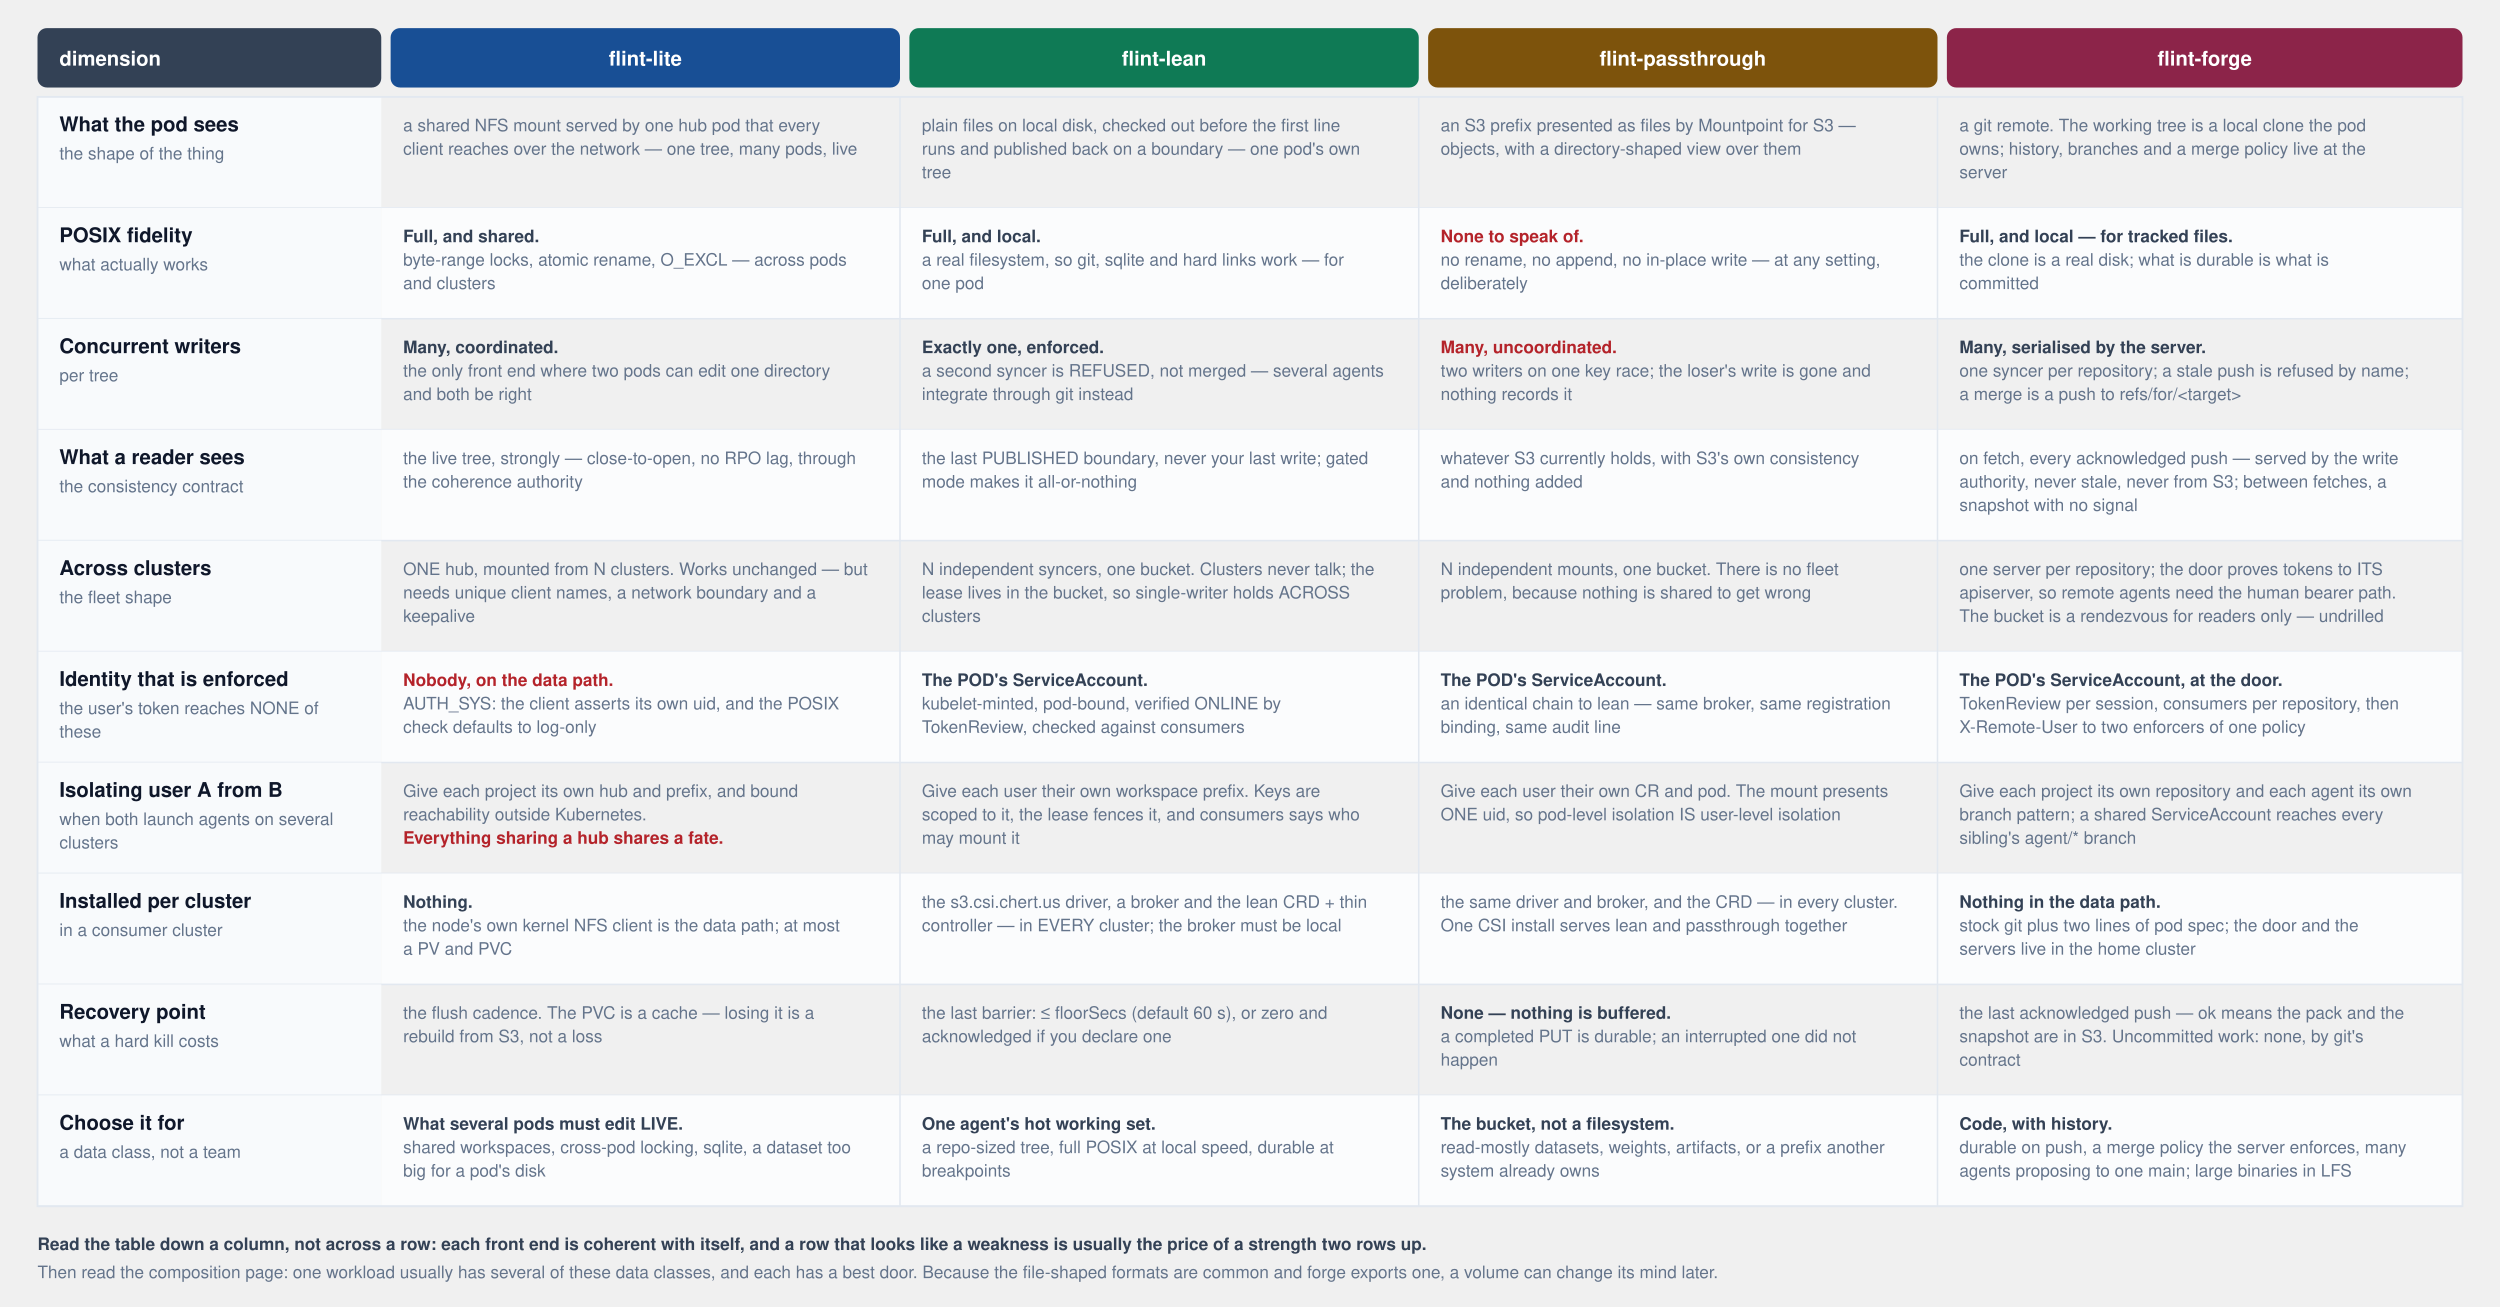
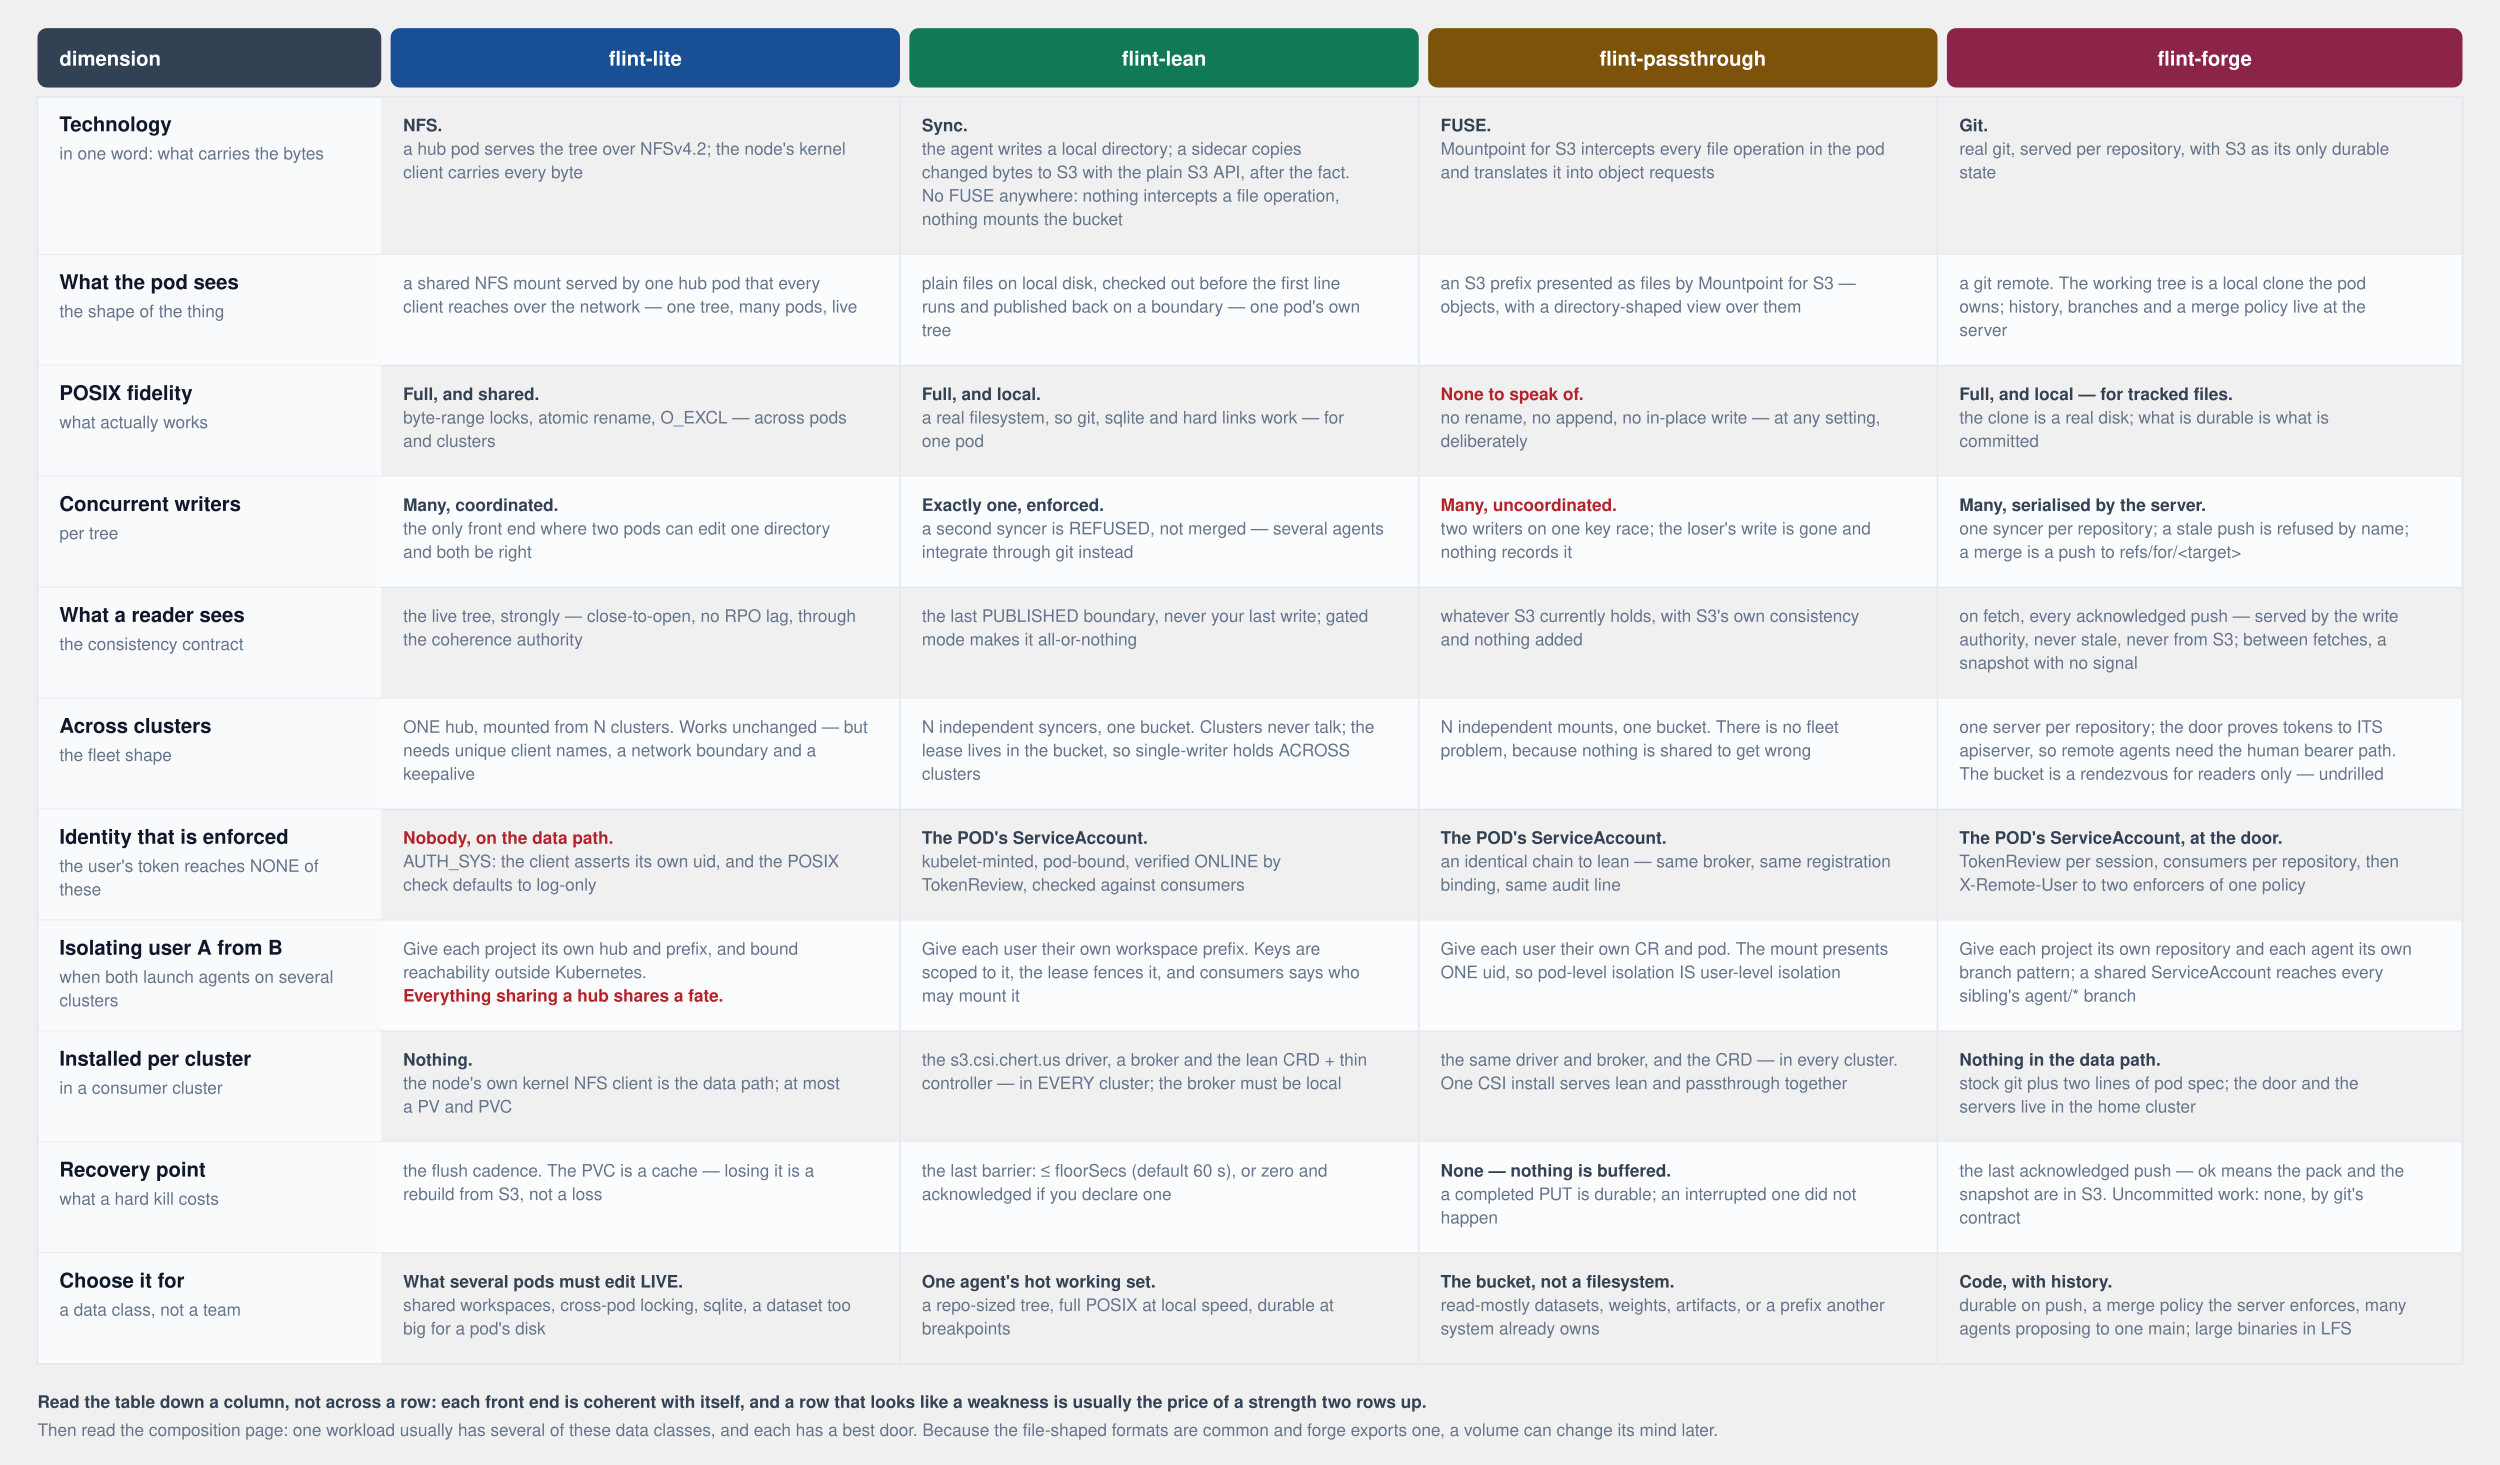
- <svg xmlns="http://www.w3.org/2000/svg" viewBox="0 0 1600 836" role="img" aria-label="A ten-row comparison of flint-lite, flint-lean, flint-passthrough and flint-forge across what the pod sees, POSIX fidelity, concurrent writers, reader consistency, multi-cluster shape, enforced identity, user isolation, per-cluster install, recovery point, and the data class each is for.">
+ <svg xmlns="http://www.w3.org/2000/svg" viewBox="0 0 1600 937" role="img" aria-label="An eleven-row comparison of flint-lite, flint-lean, flint-passthrough and flint-forge across the technology that carries the bytes, what the pod sees, POSIX fidelity, concurrent writers, reader consistency, multi-cluster shape, enforced identity, user isolation, per-cluster install, recovery point, and the data class each is for.">
  <style>
  text{font-family:"Helvetica Neue",Helvetica,Arial,sans-serif;fill:#0f172a}
  .t1{font-size:17.0px;font-weight:600}
  .t2{font-size:13.0px;font-weight:600}
  .t3{font-size:12.0px}
  .t3b{font-size:12.0px;font-weight:600;fill:#334155}
  .t4{font-size:11.0px;fill:#64748b}
  .t4b{font-size:11.0px;font-weight:600;fill:#334155}
  .mono{font-family:Menlo,"SF Mono",Consolas,monospace;font-size:10.5px;fill:#334155}
  .mute{fill:#64748b}
  .cap{font-size:9.5px;font-weight:600;letter-spacing:.1em;fill:#64748b}
  .num{font-size:11.0px;font-weight:600;fill:#ffffff}
  .on{font-size:13.0px;font-weight:600;fill:#ffffff}
  .onsub{font-size:11.0px;fill:#ffffff;opacity:.85}
  .c-red{fill:#b4232a}
  .c-lite{fill:#184f95} .c-lean{fill:#0f7a55} .c-pass{fill:#7d530c} .c-forge{fill:#8c2449}
  .f-lite{fill:#184f95} .f-lean{fill:#1baf7a} .f-pass{fill:#a06b12} .f-forge{fill:#b03060}
  .f-red{fill:#b4232a} .f-ink{fill:#334155}
  .b-lite{fill:#eef3fa;stroke:#184f95;stroke-width:1.4} .b-lean{fill:#ecf8f2;stroke:#1baf7a;stroke-width:1.4} .b-pass{fill:#faf3e6;stroke:#a06b12;stroke-width:1.4} .b-forge{fill:#faedf2;stroke:#b03060;stroke-width:1.4}
  .hd-lite{fill:#184f95} .hd-lean{fill:#0f7a55} .hd-pass{fill:#7d530c} .hd-forge{fill:#8c2449}
  .hd-lbl{fill:#334155}
  .l-lite{stroke:#184f95;stroke-width:2.2;fill:none} .l-lean{stroke:#1baf7a;stroke-width:2.2;fill:none} .l-pass{stroke:#a06b12;stroke-width:2.2;fill:none} .l-forge{stroke:#b03060;stroke-width:2.2;fill:none}
  .l-ctl{stroke:#94a3b8;stroke-width:1.6;fill:none}
  .l-ink{stroke:#334155;stroke-width:2.2;fill:none}
  .l-red{stroke:#b4232a;stroke-width:2.2;fill:none}
  .bx{fill:#ffffff;stroke:#e2e8f0;stroke-width:1.4}
  .panel{fill:#f8fafc;stroke:#e2e8f0;stroke-width:1.4}
  .s3{fill:#f1f5f9;stroke:#64748b;stroke-width:1.6}
  .grp{fill:none;stroke:#94a3b8;stroke-width:1.3;stroke-dasharray:7 5}
  .hair{stroke:#e2e8f0;stroke-width:1}
  .lbl{fill:#f8fafc} .rowb{fill:#fbfcfd}
  .frame{fill:none;stroke:#e2e8f0;stroke-width:1.2}
  .halo{fill:#ffffff}
  .chip{fill:#f8fafc;stroke:#e2e8f0;stroke-width:1}
  .chip-red{fill:#b4232a}
  .chip-lite{fill:#184f95} .chip-lean{fill:#0f7a55} .chip-pass{fill:#7d530c} .chip-forge{fill:#8c2449}
  .chip .cap{fill:#334155}
  /* On a filled shape. Last on purpose: a class beats a presentation
     attribute, so this must win over .t4/.cap/.mono. */
  .on,.num,.onsub{fill:#ffffff}
  .cap.on{fill:#ffffff}
</style>
  <defs>
    <marker id="a-lite" viewBox="0 0 10 10" refX="9" refY="5" markerWidth="7" markerHeight="7" orient="auto-start-reverse">
      <path d="M0,0 L10,5 L0,10 z" fill="#184f95" />
    </marker>
    <marker id="a-lean" viewBox="0 0 10 10" refX="9" refY="5" markerWidth="7" markerHeight="7" orient="auto-start-reverse">
      <path d="M0,0 L10,5 L0,10 z" fill="#1baf7a" />
    </marker>
    <marker id="a-pass" viewBox="0 0 10 10" refX="9" refY="5" markerWidth="7" markerHeight="7" orient="auto-start-reverse">
      <path d="M0,0 L10,5 L0,10 z" fill="#a06b12" />
    </marker>
    <marker id="a-forge" viewBox="0 0 10 10" refX="9" refY="5" markerWidth="7" markerHeight="7" orient="auto-start-reverse">
      <path d="M0,0 L10,5 L0,10 z" fill="#b03060" />
    </marker>
    <marker id="a-ctl" viewBox="0 0 10 10" refX="9" refY="5" markerWidth="7" markerHeight="7" orient="auto-start-reverse">
      <path d="M0,0 L10,5 L0,10 z" fill="#94a3b8" />
    </marker>
    <marker id="a-ink" viewBox="0 0 10 10" refX="9" refY="5" markerWidth="7" markerHeight="7" orient="auto-start-reverse">
      <path d="M0,0 L10,5 L0,10 z" fill="#334155" />
    </marker>
    <marker id="a-red" viewBox="0 0 10 10" refX="9" refY="5" markerWidth="7" markerHeight="7" orient="auto-start-reverse">
      <path d="M0,0 L10,5 L0,10 z" fill="#b4232a" />
    </marker>
  </defs>
  <rect x="24" y="18" width="220" height="38" rx="6" class="hd-lbl" />
  <text class="on" x="38" y="42">dimension</text>
  <rect x="250" y="18" width="326" height="38" rx="6" class="hd-lite" />
  <text class="on" x="413" y="42" style="text-anchor:middle">flint-lite</text>
  <rect x="582" y="18" width="326" height="38" rx="6" class="hd-lean" />
  <text class="on" x="745" y="42" style="text-anchor:middle">flint-lean</text>
  <rect x="914" y="18" width="326" height="38" rx="6" class="hd-pass" />
  <text class="on" x="1077" y="42" style="text-anchor:middle">flint-passthrough</text>
  <rect x="1246" y="18" width="330" height="38" rx="6" class="hd-forge" />
  <text class="on" x="1411" y="42" style="text-anchor:middle">flint-forge</text>
-   <rect x="24" y="62" width="220" height="71" rx="0" class="lbl" />
-   <text class="t2" x="38" y="84">What the pod sees</text>
-   <text class="t4" x="38" y="102">the shape of the thing</text>
-   <text class="t4" x="258" y="84">a shared NFS mount served by one hub pod that every</text>
-   <text class="t4" x="258" y="99">client reaches over the network — one tree, many pods, live</text>
-   <text class="t4" x="590" y="84">plain files on local disk, checked out before the first line</text>
-   <text class="t4" x="590" y="99">runs and published back on a boundary — one pod's own</text>
-   <text class="t4" x="590" y="114">tree</text>
-   <text class="t4" x="922" y="84">an S3 prefix presented as files by Mountpoint for S3 —</text>
-   <text class="t4" x="922" y="99">objects, with a directory-shaped view over them</text>
-   <text class="t4" x="1254" y="84">a git remote. The working tree is a local clone the pod</text>
-   <text class="t4" x="1254" y="99">owns; history, branches and a merge policy live at the</text>
-   <text class="t4" x="1254" y="114">server</text>
-   <line class="hair" x1="24" y1="133" x2="1576" y2="133" />
-   <rect x="24" y="133" width="220" height="71" rx="0" class="lbl" />
-   <rect x="244" y="133" width="1332" height="71" rx="0" class="rowb" />
-   <text class="t2" x="38" y="155">POSIX fidelity</text>
-   <text class="t4" x="38" y="173">what actually works</text>
-   <text class="t4b" x="258" y="155">Full, and shared.</text>
-   <text class="t4" x="258" y="170">byte-range locks, atomic rename, O_EXCL — across pods</text>
-   <text class="t4" x="258" y="185">and clusters</text>
-   <text class="t4b" x="590" y="155">Full, and local.</text>
-   <text class="t4" x="590" y="170">a real filesystem, so git, sqlite and hard links work — for</text>
-   <text class="t4" x="590" y="185">one pod</text>
-   <text class="t4b c-red" x="922" y="155">None to speak of.</text>
-   <text class="t4" x="922" y="170">no rename, no append, no in-place write — at any setting,</text>
-   <text class="t4" x="922" y="185">deliberately</text>
-   <text class="t4b" x="1254" y="155">Full, and local — for tracked files.</text>
-   <text class="t4" x="1254" y="170">the clone is a real disk; what is durable is what is</text>
-   <text class="t4" x="1254" y="185">committed</text>
-   <line class="hair" x1="24" y1="204" x2="1576" y2="204" />
-   <rect x="24" y="204" width="220" height="71" rx="0" class="lbl" />
-   <text class="t2" x="38" y="226">Concurrent writers</text>
-   <text class="t4" x="38" y="244">per tree</text>
-   <text class="t4b" x="258" y="226">Many, coordinated.</text>
-   <text class="t4" x="258" y="241">the only front end where two pods can edit one directory</text>
-   <text class="t4" x="258" y="256">and both be right</text>
-   <text class="t4b" x="590" y="226">Exactly one, enforced.</text>
-   <text class="t4" x="590" y="241">a second syncer is REFUSED, not merged — several agents</text>
-   <text class="t4" x="590" y="256">integrate through git instead</text>
-   <text class="t4b c-red" x="922" y="226">Many, uncoordinated.</text>
-   <text class="t4" x="922" y="241">two writers on one key race; the loser's write is gone and</text>
-   <text class="t4" x="922" y="256">nothing records it</text>
-   <text class="t4b" x="1254" y="226">Many, serialised by the server.</text>
-   <text class="t4" x="1254" y="241">one syncer per repository; a stale push is refused by name;</text>
-   <text class="t4" x="1254" y="256">a merge is a push to refs/for/&lt;target&gt;</text>
-   <line class="hair" x1="24" y1="275" x2="1576" y2="275" />
-   <rect x="24" y="275" width="220" height="71" rx="0" class="lbl" />
-   <rect x="244" y="275" width="1332" height="71" rx="0" class="rowb" />
-   <text class="t2" x="38" y="297">What a reader sees</text>
-   <text class="t4" x="38" y="315">the consistency contract</text>
-   <text class="t4" x="258" y="297">the live tree, strongly — close-to-open, no RPO lag, through</text>
-   <text class="t4" x="258" y="312">the coherence authority</text>
-   <text class="t4" x="590" y="297">the last PUBLISHED boundary, never your last write; gated</text>
-   <text class="t4" x="590" y="312">mode makes it all-or-nothing</text>
-   <text class="t4" x="922" y="297">whatever S3 currently holds, with S3's own consistency</text>
-   <text class="t4" x="922" y="312">and nothing added</text>
-   <text class="t4" x="1254" y="297">on fetch, every acknowledged push — served by the write</text>
-   <text class="t4" x="1254" y="312">authority, never stale, never from S3; between fetches, a</text>
-   <text class="t4" x="1254" y="327">snapshot with no signal</text>
-   <line class="hair" x1="24" y1="346" x2="1576" y2="346" />
-   <rect x="24" y="346" width="220" height="71" rx="0" class="lbl" />
-   <text class="t2" x="38" y="368">Across clusters</text>
-   <text class="t4" x="38" y="386">the fleet shape</text>
-   <text class="t4" x="258" y="368">ONE hub, mounted from N clusters. Works unchanged — but</text>
-   <text class="t4" x="258" y="383">needs unique client names, a network boundary and a</text>
-   <text class="t4" x="258" y="398">keepalive</text>
-   <text class="t4" x="590" y="368">N independent syncers, one bucket. Clusters never talk; the</text>
-   <text class="t4" x="590" y="383">lease lives in the bucket, so single-writer holds ACROSS</text>
-   <text class="t4" x="590" y="398">clusters</text>
-   <text class="t4" x="922" y="368">N independent mounts, one bucket. There is no fleet</text>
-   <text class="t4" x="922" y="383">problem, because nothing is shared to get wrong</text>
-   <text class="t4" x="1254" y="368">one server per repository; the door proves tokens to ITS</text>
-   <text class="t4" x="1254" y="383">apiserver, so remote agents need the human bearer path.</text>
-   <text class="t4" x="1254" y="398">The bucket is a rendezvous for readers only — undrilled</text>
-   <line class="hair" x1="24" y1="417" x2="1576" y2="417" />
-   <rect x="24" y="417" width="220" height="71" rx="0" class="lbl" />
-   <rect x="244" y="417" width="1332" height="71" rx="0" class="rowb" />
-   <text class="t2" x="38" y="439">Identity that is enforced</text>
-   <text class="t4" x="38" y="457">the user's token reaches NONE of</text>
-   <text class="t4" x="38" y="472">these</text>
-   <text class="t4b c-red" x="258" y="439">Nobody, on the data path.</text>
-   <text class="t4" x="258" y="454">AUTH_SYS: the client asserts its own uid, and the POSIX</text>
-   <text class="t4" x="258" y="469">check defaults to log-only</text>
-   <text class="t4b" x="590" y="439">The POD's ServiceAccount.</text>
-   <text class="t4" x="590" y="454">kubelet-minted, pod-bound, verified ONLINE by</text>
-   <text class="t4" x="590" y="469">TokenReview, checked against consumers</text>
-   <text class="t4b" x="922" y="439">The POD's ServiceAccount.</text>
-   <text class="t4" x="922" y="454">an identical chain to lean — same broker, same registration</text>
-   <text class="t4" x="922" y="469">binding, same audit line</text>
-   <text class="t4b" x="1254" y="439">The POD's ServiceAccount, at the door.</text>
-   <text class="t4" x="1254" y="454">TokenReview per session, consumers per repository, then</text>
-   <text class="t4" x="1254" y="469">X-Remote-User to two enforcers of one policy</text>
-   <line class="hair" x1="24" y1="488" x2="1576" y2="488" />
-   <rect x="24" y="488" width="220" height="71" rx="0" class="lbl" />
-   <text class="t2" x="38" y="510">Isolating user A from B</text>
-   <text class="t4" x="38" y="528">when both launch agents on several</text>
-   <text class="t4" x="38" y="543">clusters</text>
-   <text class="t4" x="258" y="510">Give each project its own hub and prefix, and bound</text>
-   <text class="t4" x="258" y="525">reachability outside Kubernetes.</text>
-   <text class="t4b c-red" x="258" y="540">Everything sharing a hub shares a fate.</text>
-   <text class="t4" x="590" y="510">Give each user their own workspace prefix. Keys are</text>
-   <text class="t4" x="590" y="525">scoped to it, the lease fences it, and consumers says who</text>
-   <text class="t4" x="590" y="540">may mount it</text>
-   <text class="t4" x="922" y="510">Give each user their own CR and pod. The mount presents</text>
-   <text class="t4" x="922" y="525">ONE uid, so pod-level isolation IS user-level isolation</text>
-   <text class="t4" x="1254" y="510">Give each project its own repository and each agent its own</text>
-   <text class="t4" x="1254" y="525">branch pattern; a shared ServiceAccount reaches every</text>
-   <text class="t4" x="1254" y="540">sibling's agent/* branch</text>
-   <line class="hair" x1="24" y1="559" x2="1576" y2="559" />
-   <rect x="24" y="559" width="220" height="71" rx="0" class="lbl" />
-   <rect x="244" y="559" width="1332" height="71" rx="0" class="rowb" />
-   <text class="t2" x="38" y="581">Installed per cluster</text>
-   <text class="t4" x="38" y="599">in a consumer cluster</text>
-   <text class="t4b" x="258" y="581">Nothing.</text>
-   <text class="t4" x="258" y="596">the node's own kernel NFS client is the data path; at most</text>
-   <text class="t4" x="258" y="611">a PV and PVC</text>
-   <text class="t4" x="590" y="581">the s3.csi.chert.us driver, a broker and the lean CRD + thin</text>
-   <text class="t4" x="590" y="596">controller — in EVERY cluster; the broker must be local</text>
-   <text class="t4" x="922" y="581">the same driver and broker, and the CRD — in every cluster.</text>
-   <text class="t4" x="922" y="596">One CSI install serves lean and passthrough together</text>
-   <text class="t4b" x="1254" y="581">Nothing in the data path.</text>
-   <text class="t4" x="1254" y="596">stock git plus two lines of pod spec; the door and the</text>
-   <text class="t4" x="1254" y="611">servers live in the home cluster</text>
-   <line class="hair" x1="24" y1="630" x2="1576" y2="630" />
-   <rect x="24" y="630" width="220" height="71" rx="0" class="lbl" />
-   <text class="t2" x="38" y="652">Recovery point</text>
-   <text class="t4" x="38" y="670">what a hard kill costs</text>
-   <text class="t4" x="258" y="652">the flush cadence. The PVC is a cache — losing it is a</text>
-   <text class="t4" x="258" y="667">rebuild from S3, not a loss</text>
-   <text class="t4" x="590" y="652">the last barrier: ≤ floorSecs (default 60 s), or zero and</text>
-   <text class="t4" x="590" y="667">acknowledged if you declare one</text>
-   <text class="t4b" x="922" y="652">None — nothing is buffered.</text>
-   <text class="t4" x="922" y="667">a completed PUT is durable; an interrupted one did not</text>
-   <text class="t4" x="922" y="682">happen</text>
-   <text class="t4" x="1254" y="652">the last acknowledged push — ok means the pack and the</text>
-   <text class="t4" x="1254" y="667">snapshot are in S3. Uncommitted work: none, by git's</text>
-   <text class="t4" x="1254" y="682">contract</text>
-   <line class="hair" x1="24" y1="701" x2="1576" y2="701" />
-   <rect x="24" y="701" width="220" height="71" rx="0" class="lbl" />
-   <rect x="244" y="701" width="1332" height="71" rx="0" class="rowb" />
-   <text class="t2" x="38" y="723">Choose it for</text>
-   <text class="t4" x="38" y="741">a data class, not a team</text>
-   <text class="t4b" x="258" y="723">What several pods must edit LIVE.</text>
-   <text class="t4" x="258" y="738">shared workspaces, cross-pod locking, sqlite, a dataset too</text>
-   <text class="t4" x="258" y="753">big for a pod's disk</text>
-   <text class="t4b" x="590" y="723">One agent's hot working set.</text>
-   <text class="t4" x="590" y="738">a repo-sized tree, full POSIX at local speed, durable at</text>
-   <text class="t4" x="590" y="753">breakpoints</text>
-   <text class="t4b" x="922" y="723">The bucket, not a filesystem.</text>
-   <text class="t4" x="922" y="738">read-mostly datasets, weights, artifacts, or a prefix another</text>
-   <text class="t4" x="922" y="753">system already owns</text>
-   <text class="t4b" x="1254" y="723">Code, with history.</text>
-   <text class="t4" x="1254" y="738">durable on push, a merge policy the server enforces, many</text>
-   <text class="t4" x="1254" y="753">agents proposing to one main; large binaries in LFS</text>
-   <line class="hair" x1="24" y1="772" x2="1576" y2="772" />
-   <rect x="24" y="62" width="1552" height="710" rx="0" class="frame" />
-   <line class="hair" x1="576" y1="62" x2="576" y2="772" />
-   <line class="hair" x1="908" y1="62" x2="908" y2="772" />
-   <line class="hair" x1="1240" y1="62" x2="1240" y2="772" />
-   <text class="t4b" x="24" y="800">Read the table down a column, not across a row: each front end is coherent with itself, and a row that looks like a weakness is usually the price of a strength two rows up.</text>
-   <text class="t4" x="24" y="818">Then read the composition page: one workload usually has several of these data classes, and each has a best door. Because the file-shaped formats are common and forge exports one, a volume can change its mind later.</text>
+   <rect x="24" y="62" width="220" height="101" rx="0" class="lbl" />
+   <text class="t2" x="38" y="84">Technology</text>
+   <text class="t4" x="38" y="102">in one word: what carries the bytes</text>
+   <text class="t4b" x="258" y="84">NFS.</text>
+   <text class="t4" x="258" y="99">a hub pod serves the tree over NFSv4.2; the node's kernel</text>
+   <text class="t4" x="258" y="114">client carries every byte</text>
+   <text class="t4b" x="590" y="84">Sync.</text>
+   <text class="t4" x="590" y="99">the agent writes a local directory; a sidecar copies</text>
+   <text class="t4" x="590" y="114">changed bytes to S3 with the plain S3 API, after the fact.</text>
+   <text class="t4" x="590" y="129">No FUSE anywhere: nothing intercepts a file operation,</text>
+   <text class="t4" x="590" y="144">nothing mounts the bucket</text>
+   <text class="t4b" x="922" y="84">FUSE.</text>
+   <text class="t4" x="922" y="99">Mountpoint for S3 intercepts every file operation in the pod</text>
+   <text class="t4" x="922" y="114">and translates it into object requests</text>
+   <text class="t4b" x="1254" y="84">Git.</text>
+   <text class="t4" x="1254" y="99">real git, served per repository, with S3 as its only durable</text>
+   <text class="t4" x="1254" y="114">state</text>
+   <line class="hair" x1="24" y1="163" x2="1576" y2="163" />
+   <rect x="24" y="163" width="220" height="71" rx="0" class="lbl" />
+   <rect x="244" y="163" width="1332" height="71" rx="0" class="rowb" />
+   <text class="t2" x="38" y="185">What the pod sees</text>
+   <text class="t4" x="38" y="203">the shape of the thing</text>
+   <text class="t4" x="258" y="185">a shared NFS mount served by one hub pod that every</text>
+   <text class="t4" x="258" y="200">client reaches over the network — one tree, many pods, live</text>
+   <text class="t4" x="590" y="185">plain files on local disk, checked out before the first line</text>
+   <text class="t4" x="590" y="200">runs and published back on a boundary — one pod's own</text>
+   <text class="t4" x="590" y="215">tree</text>
+   <text class="t4" x="922" y="185">an S3 prefix presented as files by Mountpoint for S3 —</text>
+   <text class="t4" x="922" y="200">objects, with a directory-shaped view over them</text>
+   <text class="t4" x="1254" y="185">a git remote. The working tree is a local clone the pod</text>
+   <text class="t4" x="1254" y="200">owns; history, branches and a merge policy live at the</text>
+   <text class="t4" x="1254" y="215">server</text>
+   <line class="hair" x1="24" y1="234" x2="1576" y2="234" />
+   <rect x="24" y="234" width="220" height="71" rx="0" class="lbl" />
+   <text class="t2" x="38" y="256">POSIX fidelity</text>
+   <text class="t4" x="38" y="274">what actually works</text>
+   <text class="t4b" x="258" y="256">Full, and shared.</text>
+   <text class="t4" x="258" y="271">byte-range locks, atomic rename, O_EXCL — across pods</text>
+   <text class="t4" x="258" y="286">and clusters</text>
+   <text class="t4b" x="590" y="256">Full, and local.</text>
+   <text class="t4" x="590" y="271">a real filesystem, so git, sqlite and hard links work — for</text>
+   <text class="t4" x="590" y="286">one pod</text>
+   <text class="t4b c-red" x="922" y="256">None to speak of.</text>
+   <text class="t4" x="922" y="271">no rename, no append, no in-place write — at any setting,</text>
+   <text class="t4" x="922" y="286">deliberately</text>
+   <text class="t4b" x="1254" y="256">Full, and local — for tracked files.</text>
+   <text class="t4" x="1254" y="271">the clone is a real disk; what is durable is what is</text>
+   <text class="t4" x="1254" y="286">committed</text>
+   <line class="hair" x1="24" y1="305" x2="1576" y2="305" />
+   <rect x="24" y="305" width="220" height="71" rx="0" class="lbl" />
+   <rect x="244" y="305" width="1332" height="71" rx="0" class="rowb" />
+   <text class="t2" x="38" y="327">Concurrent writers</text>
+   <text class="t4" x="38" y="345">per tree</text>
+   <text class="t4b" x="258" y="327">Many, coordinated.</text>
+   <text class="t4" x="258" y="342">the only front end where two pods can edit one directory</text>
+   <text class="t4" x="258" y="357">and both be right</text>
+   <text class="t4b" x="590" y="327">Exactly one, enforced.</text>
+   <text class="t4" x="590" y="342">a second syncer is REFUSED, not merged — several agents</text>
+   <text class="t4" x="590" y="357">integrate through git instead</text>
+   <text class="t4b c-red" x="922" y="327">Many, uncoordinated.</text>
+   <text class="t4" x="922" y="342">two writers on one key race; the loser's write is gone and</text>
+   <text class="t4" x="922" y="357">nothing records it</text>
+   <text class="t4b" x="1254" y="327">Many, serialised by the server.</text>
+   <text class="t4" x="1254" y="342">one syncer per repository; a stale push is refused by name;</text>
+   <text class="t4" x="1254" y="357">a merge is a push to refs/for/&lt;target&gt;</text>
+   <line class="hair" x1="24" y1="376" x2="1576" y2="376" />
+   <rect x="24" y="376" width="220" height="71" rx="0" class="lbl" />
+   <text class="t2" x="38" y="398">What a reader sees</text>
+   <text class="t4" x="38" y="416">the consistency contract</text>
+   <text class="t4" x="258" y="398">the live tree, strongly — close-to-open, no RPO lag, through</text>
+   <text class="t4" x="258" y="413">the coherence authority</text>
+   <text class="t4" x="590" y="398">the last PUBLISHED boundary, never your last write; gated</text>
+   <text class="t4" x="590" y="413">mode makes it all-or-nothing</text>
+   <text class="t4" x="922" y="398">whatever S3 currently holds, with S3's own consistency</text>
+   <text class="t4" x="922" y="413">and nothing added</text>
+   <text class="t4" x="1254" y="398">on fetch, every acknowledged push — served by the write</text>
+   <text class="t4" x="1254" y="413">authority, never stale, never from S3; between fetches, a</text>
+   <text class="t4" x="1254" y="428">snapshot with no signal</text>
+   <line class="hair" x1="24" y1="447" x2="1576" y2="447" />
+   <rect x="24" y="447" width="220" height="71" rx="0" class="lbl" />
+   <rect x="244" y="447" width="1332" height="71" rx="0" class="rowb" />
+   <text class="t2" x="38" y="469">Across clusters</text>
+   <text class="t4" x="38" y="487">the fleet shape</text>
+   <text class="t4" x="258" y="469">ONE hub, mounted from N clusters. Works unchanged — but</text>
+   <text class="t4" x="258" y="484">needs unique client names, a network boundary and a</text>
+   <text class="t4" x="258" y="499">keepalive</text>
+   <text class="t4" x="590" y="469">N independent syncers, one bucket. Clusters never talk; the</text>
+   <text class="t4" x="590" y="484">lease lives in the bucket, so single-writer holds ACROSS</text>
+   <text class="t4" x="590" y="499">clusters</text>
+   <text class="t4" x="922" y="469">N independent mounts, one bucket. There is no fleet</text>
+   <text class="t4" x="922" y="484">problem, because nothing is shared to get wrong</text>
+   <text class="t4" x="1254" y="469">one server per repository; the door proves tokens to ITS</text>
+   <text class="t4" x="1254" y="484">apiserver, so remote agents need the human bearer path.</text>
+   <text class="t4" x="1254" y="499">The bucket is a rendezvous for readers only — undrilled</text>
+   <line class="hair" x1="24" y1="518" x2="1576" y2="518" />
+   <rect x="24" y="518" width="220" height="71" rx="0" class="lbl" />
+   <text class="t2" x="38" y="540">Identity that is enforced</text>
+   <text class="t4" x="38" y="558">the user's token reaches NONE of</text>
+   <text class="t4" x="38" y="573">these</text>
+   <text class="t4b c-red" x="258" y="540">Nobody, on the data path.</text>
+   <text class="t4" x="258" y="555">AUTH_SYS: the client asserts its own uid, and the POSIX</text>
+   <text class="t4" x="258" y="570">check defaults to log-only</text>
+   <text class="t4b" x="590" y="540">The POD's ServiceAccount.</text>
+   <text class="t4" x="590" y="555">kubelet-minted, pod-bound, verified ONLINE by</text>
+   <text class="t4" x="590" y="570">TokenReview, checked against consumers</text>
+   <text class="t4b" x="922" y="540">The POD's ServiceAccount.</text>
+   <text class="t4" x="922" y="555">an identical chain to lean — same broker, same registration</text>
+   <text class="t4" x="922" y="570">binding, same audit line</text>
+   <text class="t4b" x="1254" y="540">The POD's ServiceAccount, at the door.</text>
+   <text class="t4" x="1254" y="555">TokenReview per session, consumers per repository, then</text>
+   <text class="t4" x="1254" y="570">X-Remote-User to two enforcers of one policy</text>
+   <line class="hair" x1="24" y1="589" x2="1576" y2="589" />
+   <rect x="24" y="589" width="220" height="71" rx="0" class="lbl" />
+   <rect x="244" y="589" width="1332" height="71" rx="0" class="rowb" />
+   <text class="t2" x="38" y="611">Isolating user A from B</text>
+   <text class="t4" x="38" y="629">when both launch agents on several</text>
+   <text class="t4" x="38" y="644">clusters</text>
+   <text class="t4" x="258" y="611">Give each project its own hub and prefix, and bound</text>
+   <text class="t4" x="258" y="626">reachability outside Kubernetes.</text>
+   <text class="t4b c-red" x="258" y="641">Everything sharing a hub shares a fate.</text>
+   <text class="t4" x="590" y="611">Give each user their own workspace prefix. Keys are</text>
+   <text class="t4" x="590" y="626">scoped to it, the lease fences it, and consumers says who</text>
+   <text class="t4" x="590" y="641">may mount it</text>
+   <text class="t4" x="922" y="611">Give each user their own CR and pod. The mount presents</text>
+   <text class="t4" x="922" y="626">ONE uid, so pod-level isolation IS user-level isolation</text>
+   <text class="t4" x="1254" y="611">Give each project its own repository and each agent its own</text>
+   <text class="t4" x="1254" y="626">branch pattern; a shared ServiceAccount reaches every</text>
+   <text class="t4" x="1254" y="641">sibling's agent/* branch</text>
+   <line class="hair" x1="24" y1="660" x2="1576" y2="660" />
+   <rect x="24" y="660" width="220" height="71" rx="0" class="lbl" />
+   <text class="t2" x="38" y="682">Installed per cluster</text>
+   <text class="t4" x="38" y="700">in a consumer cluster</text>
+   <text class="t4b" x="258" y="682">Nothing.</text>
+   <text class="t4" x="258" y="697">the node's own kernel NFS client is the data path; at most</text>
+   <text class="t4" x="258" y="712">a PV and PVC</text>
+   <text class="t4" x="590" y="682">the s3.csi.chert.us driver, a broker and the lean CRD + thin</text>
+   <text class="t4" x="590" y="697">controller — in EVERY cluster; the broker must be local</text>
+   <text class="t4" x="922" y="682">the same driver and broker, and the CRD — in every cluster.</text>
+   <text class="t4" x="922" y="697">One CSI install serves lean and passthrough together</text>
+   <text class="t4b" x="1254" y="682">Nothing in the data path.</text>
+   <text class="t4" x="1254" y="697">stock git plus two lines of pod spec; the door and the</text>
+   <text class="t4" x="1254" y="712">servers live in the home cluster</text>
+   <line class="hair" x1="24" y1="731" x2="1576" y2="731" />
+   <rect x="24" y="731" width="220" height="71" rx="0" class="lbl" />
+   <rect x="244" y="731" width="1332" height="71" rx="0" class="rowb" />
+   <text class="t2" x="38" y="753">Recovery point</text>
+   <text class="t4" x="38" y="771">what a hard kill costs</text>
+   <text class="t4" x="258" y="753">the flush cadence. The PVC is a cache — losing it is a</text>
+   <text class="t4" x="258" y="768">rebuild from S3, not a loss</text>
+   <text class="t4" x="590" y="753">the last barrier: ≤ floorSecs (default 60 s), or zero and</text>
+   <text class="t4" x="590" y="768">acknowledged if you declare one</text>
+   <text class="t4b" x="922" y="753">None — nothing is buffered.</text>
+   <text class="t4" x="922" y="768">a completed PUT is durable; an interrupted one did not</text>
+   <text class="t4" x="922" y="783">happen</text>
+   <text class="t4" x="1254" y="753">the last acknowledged push — ok means the pack and the</text>
+   <text class="t4" x="1254" y="768">snapshot are in S3. Uncommitted work: none, by git's</text>
+   <text class="t4" x="1254" y="783">contract</text>
+   <line class="hair" x1="24" y1="802" x2="1576" y2="802" />
+   <rect x="24" y="802" width="220" height="71" rx="0" class="lbl" />
+   <text class="t2" x="38" y="824">Choose it for</text>
+   <text class="t4" x="38" y="842">a data class, not a team</text>
+   <text class="t4b" x="258" y="824">What several pods must edit LIVE.</text>
+   <text class="t4" x="258" y="839">shared workspaces, cross-pod locking, sqlite, a dataset too</text>
+   <text class="t4" x="258" y="854">big for a pod's disk</text>
+   <text class="t4b" x="590" y="824">One agent's hot working set.</text>
+   <text class="t4" x="590" y="839">a repo-sized tree, full POSIX at local speed, durable at</text>
+   <text class="t4" x="590" y="854">breakpoints</text>
+   <text class="t4b" x="922" y="824">The bucket, not a filesystem.</text>
+   <text class="t4" x="922" y="839">read-mostly datasets, weights, artifacts, or a prefix another</text>
+   <text class="t4" x="922" y="854">system already owns</text>
+   <text class="t4b" x="1254" y="824">Code, with history.</text>
+   <text class="t4" x="1254" y="839">durable on push, a merge policy the server enforces, many</text>
+   <text class="t4" x="1254" y="854">agents proposing to one main; large binaries in LFS</text>
+   <line class="hair" x1="24" y1="873" x2="1576" y2="873" />
+   <rect x="24" y="62" width="1552" height="811" rx="0" class="frame" />
+   <line class="hair" x1="576" y1="62" x2="576" y2="873" />
+   <line class="hair" x1="908" y1="62" x2="908" y2="873" />
+   <line class="hair" x1="1240" y1="62" x2="1240" y2="873" />
+   <text class="t4b" x="24" y="901">Read the table down a column, not across a row: each front end is coherent with itself, and a row that looks like a weakness is usually the price of a strength two rows up.</text>
+   <text class="t4" x="24" y="919">Then read the composition page: one workload usually has several of these data classes, and each has a best door. Because the file-shaped formats are common and forge exports one, a volume can change its mind later.</text>
</svg>
